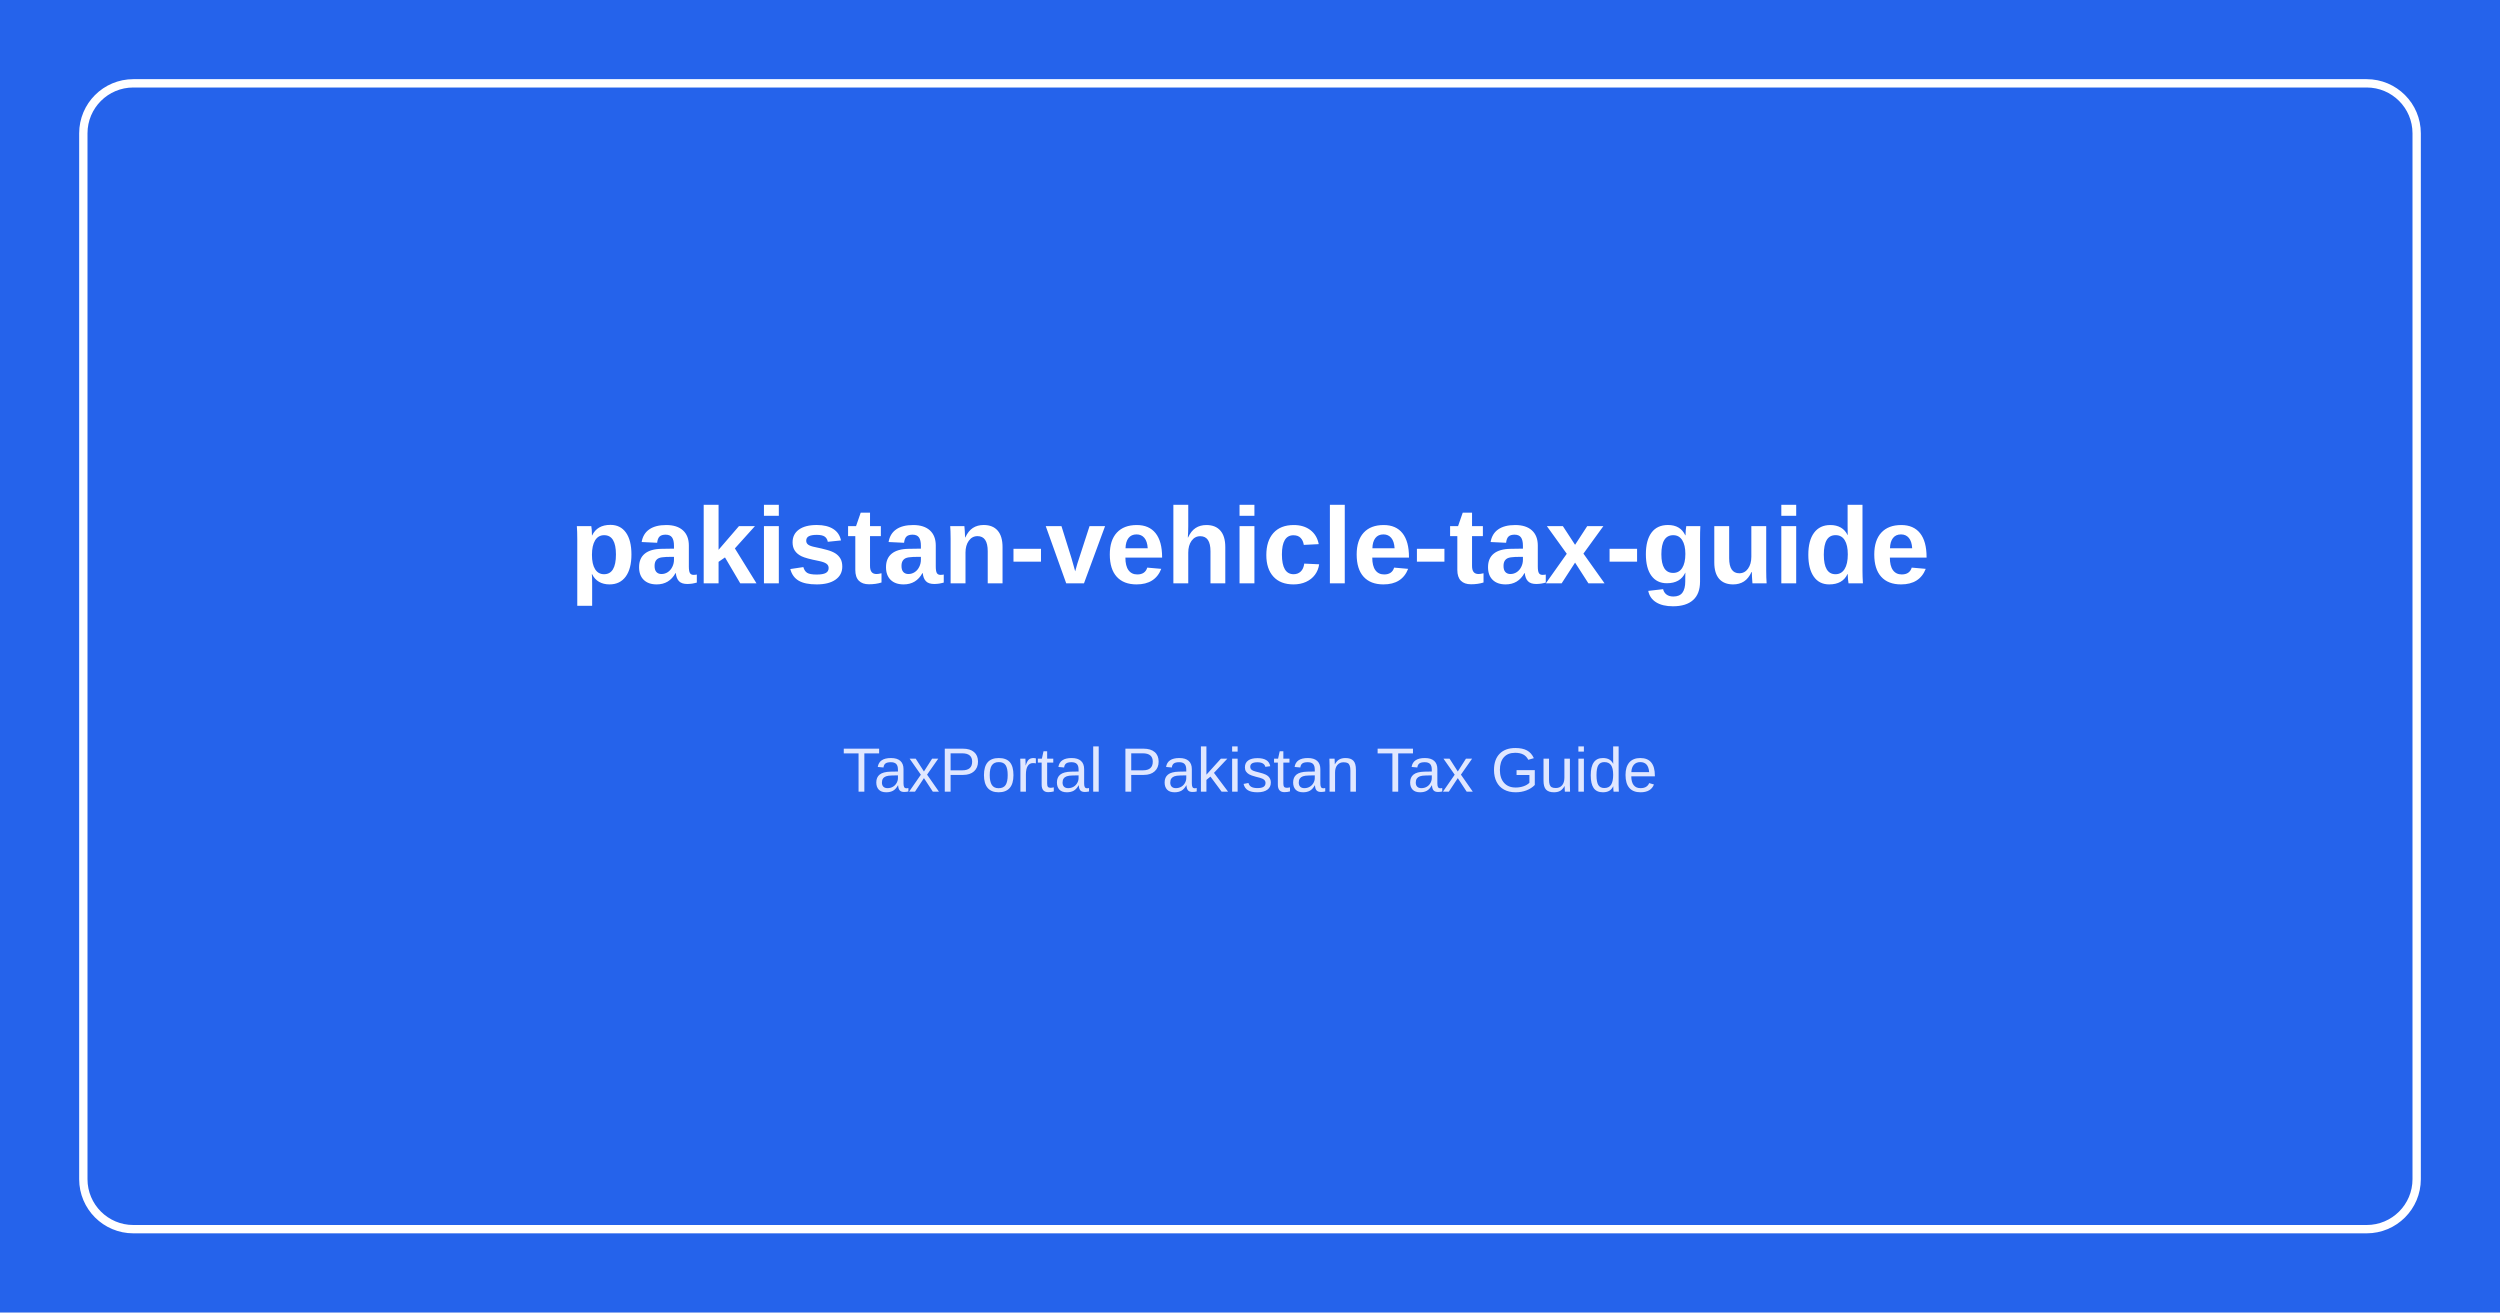
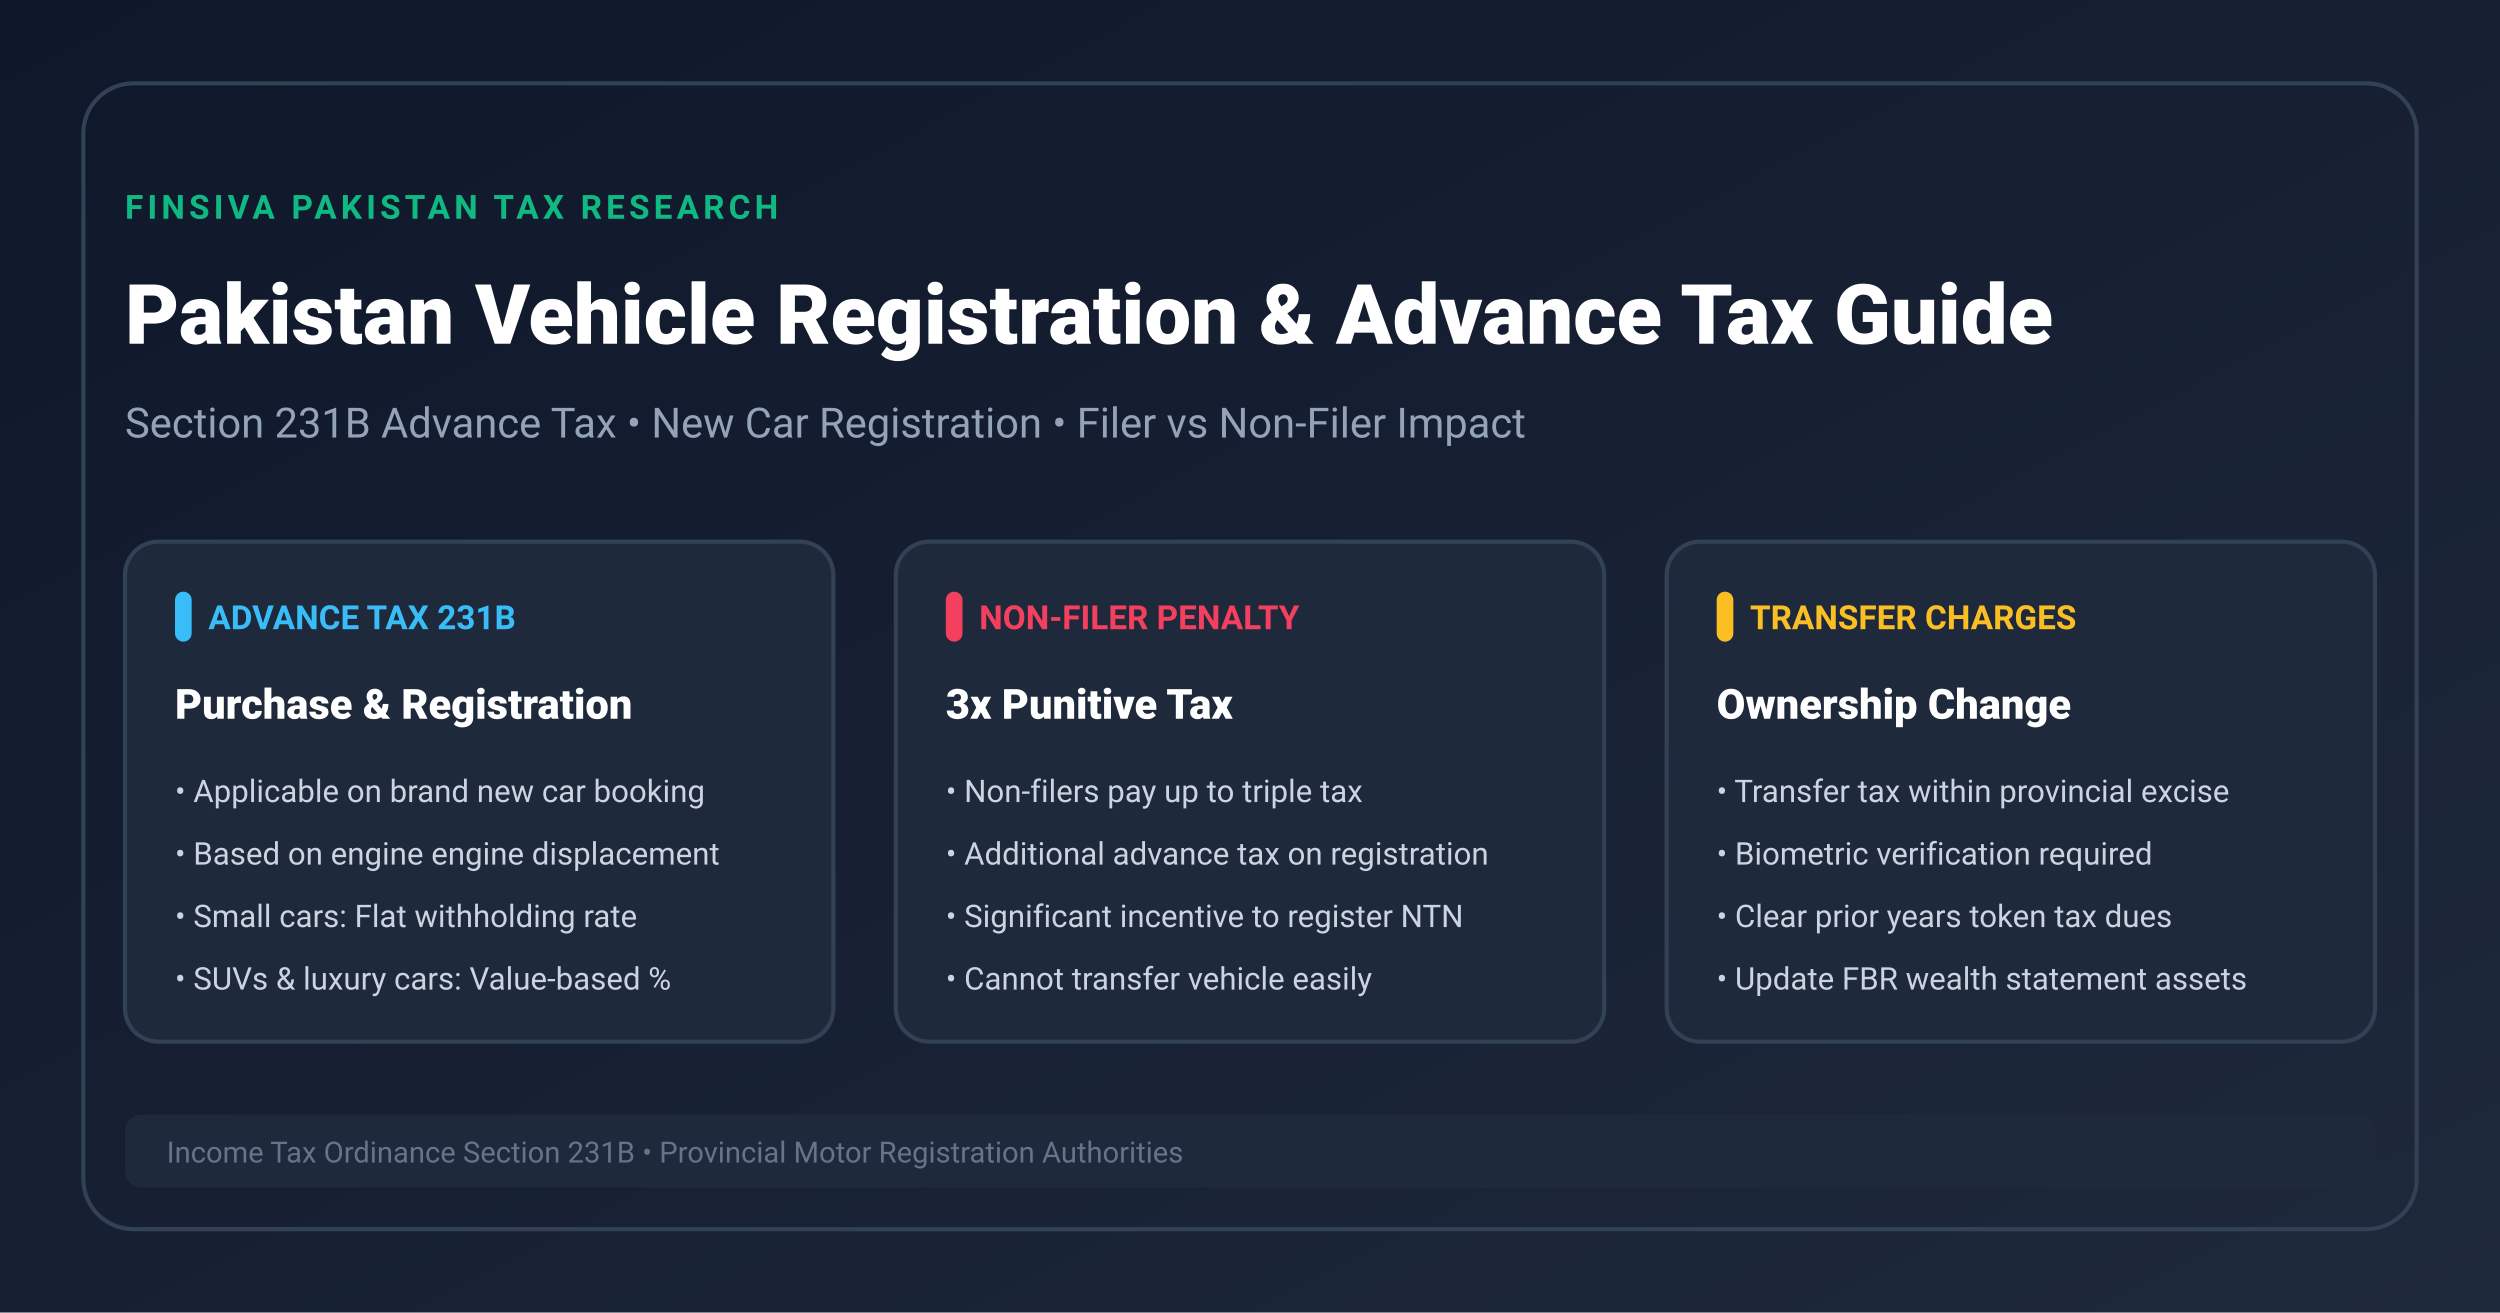
<svg xmlns="http://www.w3.org/2000/svg" width="1200" height="630" viewBox="0 0 1200 630">
-   <rect width="1200" height="630" fill="#2563eb" />
-   <rect x="40" y="40" width="1120" height="550" rx="24" fill="none" stroke="#ffffff" stroke-width="4" />
-   <text x="600" y="280" font-family="Arial, sans-serif" font-size="52" font-weight="bold" fill="#ffffff" text-anchor="middle">pakistan-vehicle-tax-guide</text>
-   <text x="600" y="380" font-family="Arial, sans-serif" font-size="30" fill="#e0e7ff" text-anchor="middle">TaxPortal Pakistan Tax Guide</text>
+   <defs>
+     <linearGradient id="bgGrad" x1="0%" y1="0%" x2="100%" y2="100%">
+       <stop offset="0%" stop-color="#0f172a" />
+       <stop offset="100%" stop-color="#1e293b" />
+     </linearGradient>
+   </defs>
+   <rect width="1200" height="630" fill="url(#bgGrad)" />
+   <rect x="40" y="40" width="1120" height="550" rx="24" fill="none" stroke="#334155" stroke-width="2" />
+   <text x="60" y="105" font-family="-apple-system, BlinkMacSystemFont, 'Segoe UI', Roboto, sans-serif" font-size="16" font-weight="700" fill="#10b981" letter-spacing="2">FINSIVA PAKISTAN TAX RESEARCH</text>
+   <text x="60" y="165" font-family="-apple-system, BlinkMacSystemFont, 'Segoe UI', Roboto, sans-serif" font-size="40" font-weight="800" fill="#ffffff">Pakistan Vehicle Registration &amp; Advance Tax Guide</text>
+   <text x="60" y="210" font-family="-apple-system, BlinkMacSystemFont, 'Segoe UI', Roboto, sans-serif" font-size="20" fill="#94a3b8">Section 231B Advance Tax • New Car Registration • Filer vs Non-Filer Impact</text>
+   <g transform="translate(60, 260)">
+     <g transform="translate(0, 0)">
+       <rect x="0" y="0" width="340" height="240" rx="16" fill="#1e293b" stroke="#334155" stroke-width="2" />
+       <rect x="24" y="24" width="8" height="24" rx="4" fill="#38bdf8" />
+       <text x="40" y="42" font-family="-apple-system, BlinkMacSystemFont, 'Segoe UI', Roboto, sans-serif" font-size="16" font-weight="700" fill="#38bdf8">ADVANCE TAX 231B</text>
+       <text x="24" y="85" font-family="-apple-system, BlinkMacSystemFont, 'Segoe UI', Roboto, sans-serif" font-size="20" font-weight="800" fill="#ffffff">Purchase &amp; Registration</text>
+       <text x="24" y="125" font-family="-apple-system, BlinkMacSystemFont, 'Segoe UI', Roboto, sans-serif" font-size="15" fill="#cbd5e1">• Applicable on brand new car booking</text>
+       <text x="24" y="155" font-family="-apple-system, BlinkMacSystemFont, 'Segoe UI', Roboto, sans-serif" font-size="15" fill="#cbd5e1">• Based on engine engine displacement</text>
+       <text x="24" y="185" font-family="-apple-system, BlinkMacSystemFont, 'Segoe UI', Roboto, sans-serif" font-size="15" fill="#cbd5e1">• Small cars: Flat withholding rate</text>
+       <text x="24" y="215" font-family="-apple-system, BlinkMacSystemFont, 'Segoe UI', Roboto, sans-serif" font-size="15" fill="#cbd5e1">• SUVs &amp; luxury cars: Value-based %</text>
+     </g>
+     <g transform="translate(370, 0)">
+       <rect x="0" y="0" width="340" height="240" rx="16" fill="#1e293b" stroke="#334155" stroke-width="2" />
+       <rect x="24" y="24" width="8" height="24" rx="4" fill="#f43f5e" />
+       <text x="40" y="42" font-family="-apple-system, BlinkMacSystemFont, 'Segoe UI', Roboto, sans-serif" font-size="16" font-weight="700" fill="#f43f5e">NON-FILER PENALTY</text>
+       <text x="24" y="85" font-family="-apple-system, BlinkMacSystemFont, 'Segoe UI', Roboto, sans-serif" font-size="20" font-weight="800" fill="#ffffff">3x Punitive Tax</text>
+       <text x="24" y="125" font-family="-apple-system, BlinkMacSystemFont, 'Segoe UI', Roboto, sans-serif" font-size="15" fill="#cbd5e1">• Non-filers pay up to triple tax</text>
+       <text x="24" y="155" font-family="-apple-system, BlinkMacSystemFont, 'Segoe UI', Roboto, sans-serif" font-size="15" fill="#cbd5e1">• Additional advance tax on registration</text>
+       <text x="24" y="185" font-family="-apple-system, BlinkMacSystemFont, 'Segoe UI', Roboto, sans-serif" font-size="15" fill="#cbd5e1">• Significant incentive to register NTN</text>
+       <text x="24" y="215" font-family="-apple-system, BlinkMacSystemFont, 'Segoe UI', Roboto, sans-serif" font-size="15" fill="#cbd5e1">• Cannot transfer vehicle easily</text>
+     </g>
+     <g transform="translate(740, 0)">
+       <rect x="0" y="0" width="340" height="240" rx="16" fill="#1e293b" stroke="#334155" stroke-width="2" />
+       <rect x="24" y="24" width="8" height="24" rx="4" fill="#fbbf24" />
+       <text x="40" y="42" font-family="-apple-system, BlinkMacSystemFont, 'Segoe UI', Roboto, sans-serif" font-size="16" font-weight="700" fill="#fbbf24">TRANSFER CHARGES</text>
+       <text x="24" y="85" font-family="-apple-system, BlinkMacSystemFont, 'Segoe UI', Roboto, sans-serif" font-size="20" font-weight="800" fill="#ffffff">Ownership Change</text>
+       <text x="24" y="125" font-family="-apple-system, BlinkMacSystemFont, 'Segoe UI', Roboto, sans-serif" font-size="15" fill="#cbd5e1">• Transfer tax within provincial excise</text>
+       <text x="24" y="155" font-family="-apple-system, BlinkMacSystemFont, 'Segoe UI', Roboto, sans-serif" font-size="15" fill="#cbd5e1">• Biometric verification required</text>
+       <text x="24" y="185" font-family="-apple-system, BlinkMacSystemFont, 'Segoe UI', Roboto, sans-serif" font-size="15" fill="#cbd5e1">• Clear prior years token tax dues</text>
+       <text x="24" y="215" font-family="-apple-system, BlinkMacSystemFont, 'Segoe UI', Roboto, sans-serif" font-size="15" fill="#cbd5e1">• Update FBR wealth statement assets</text>
+     </g>
+   </g>
+   <rect x="60" y="535" width="1080" height="35" rx="8" fill="#1e293b" />
+   <text x="80" y="558" font-family="-apple-system, BlinkMacSystemFont, 'Segoe UI', Roboto, sans-serif" font-size="14" fill="#64748b">Income Tax Ordinance Section 231B • Provincial Motor Registration Authorities</text>
</svg>
